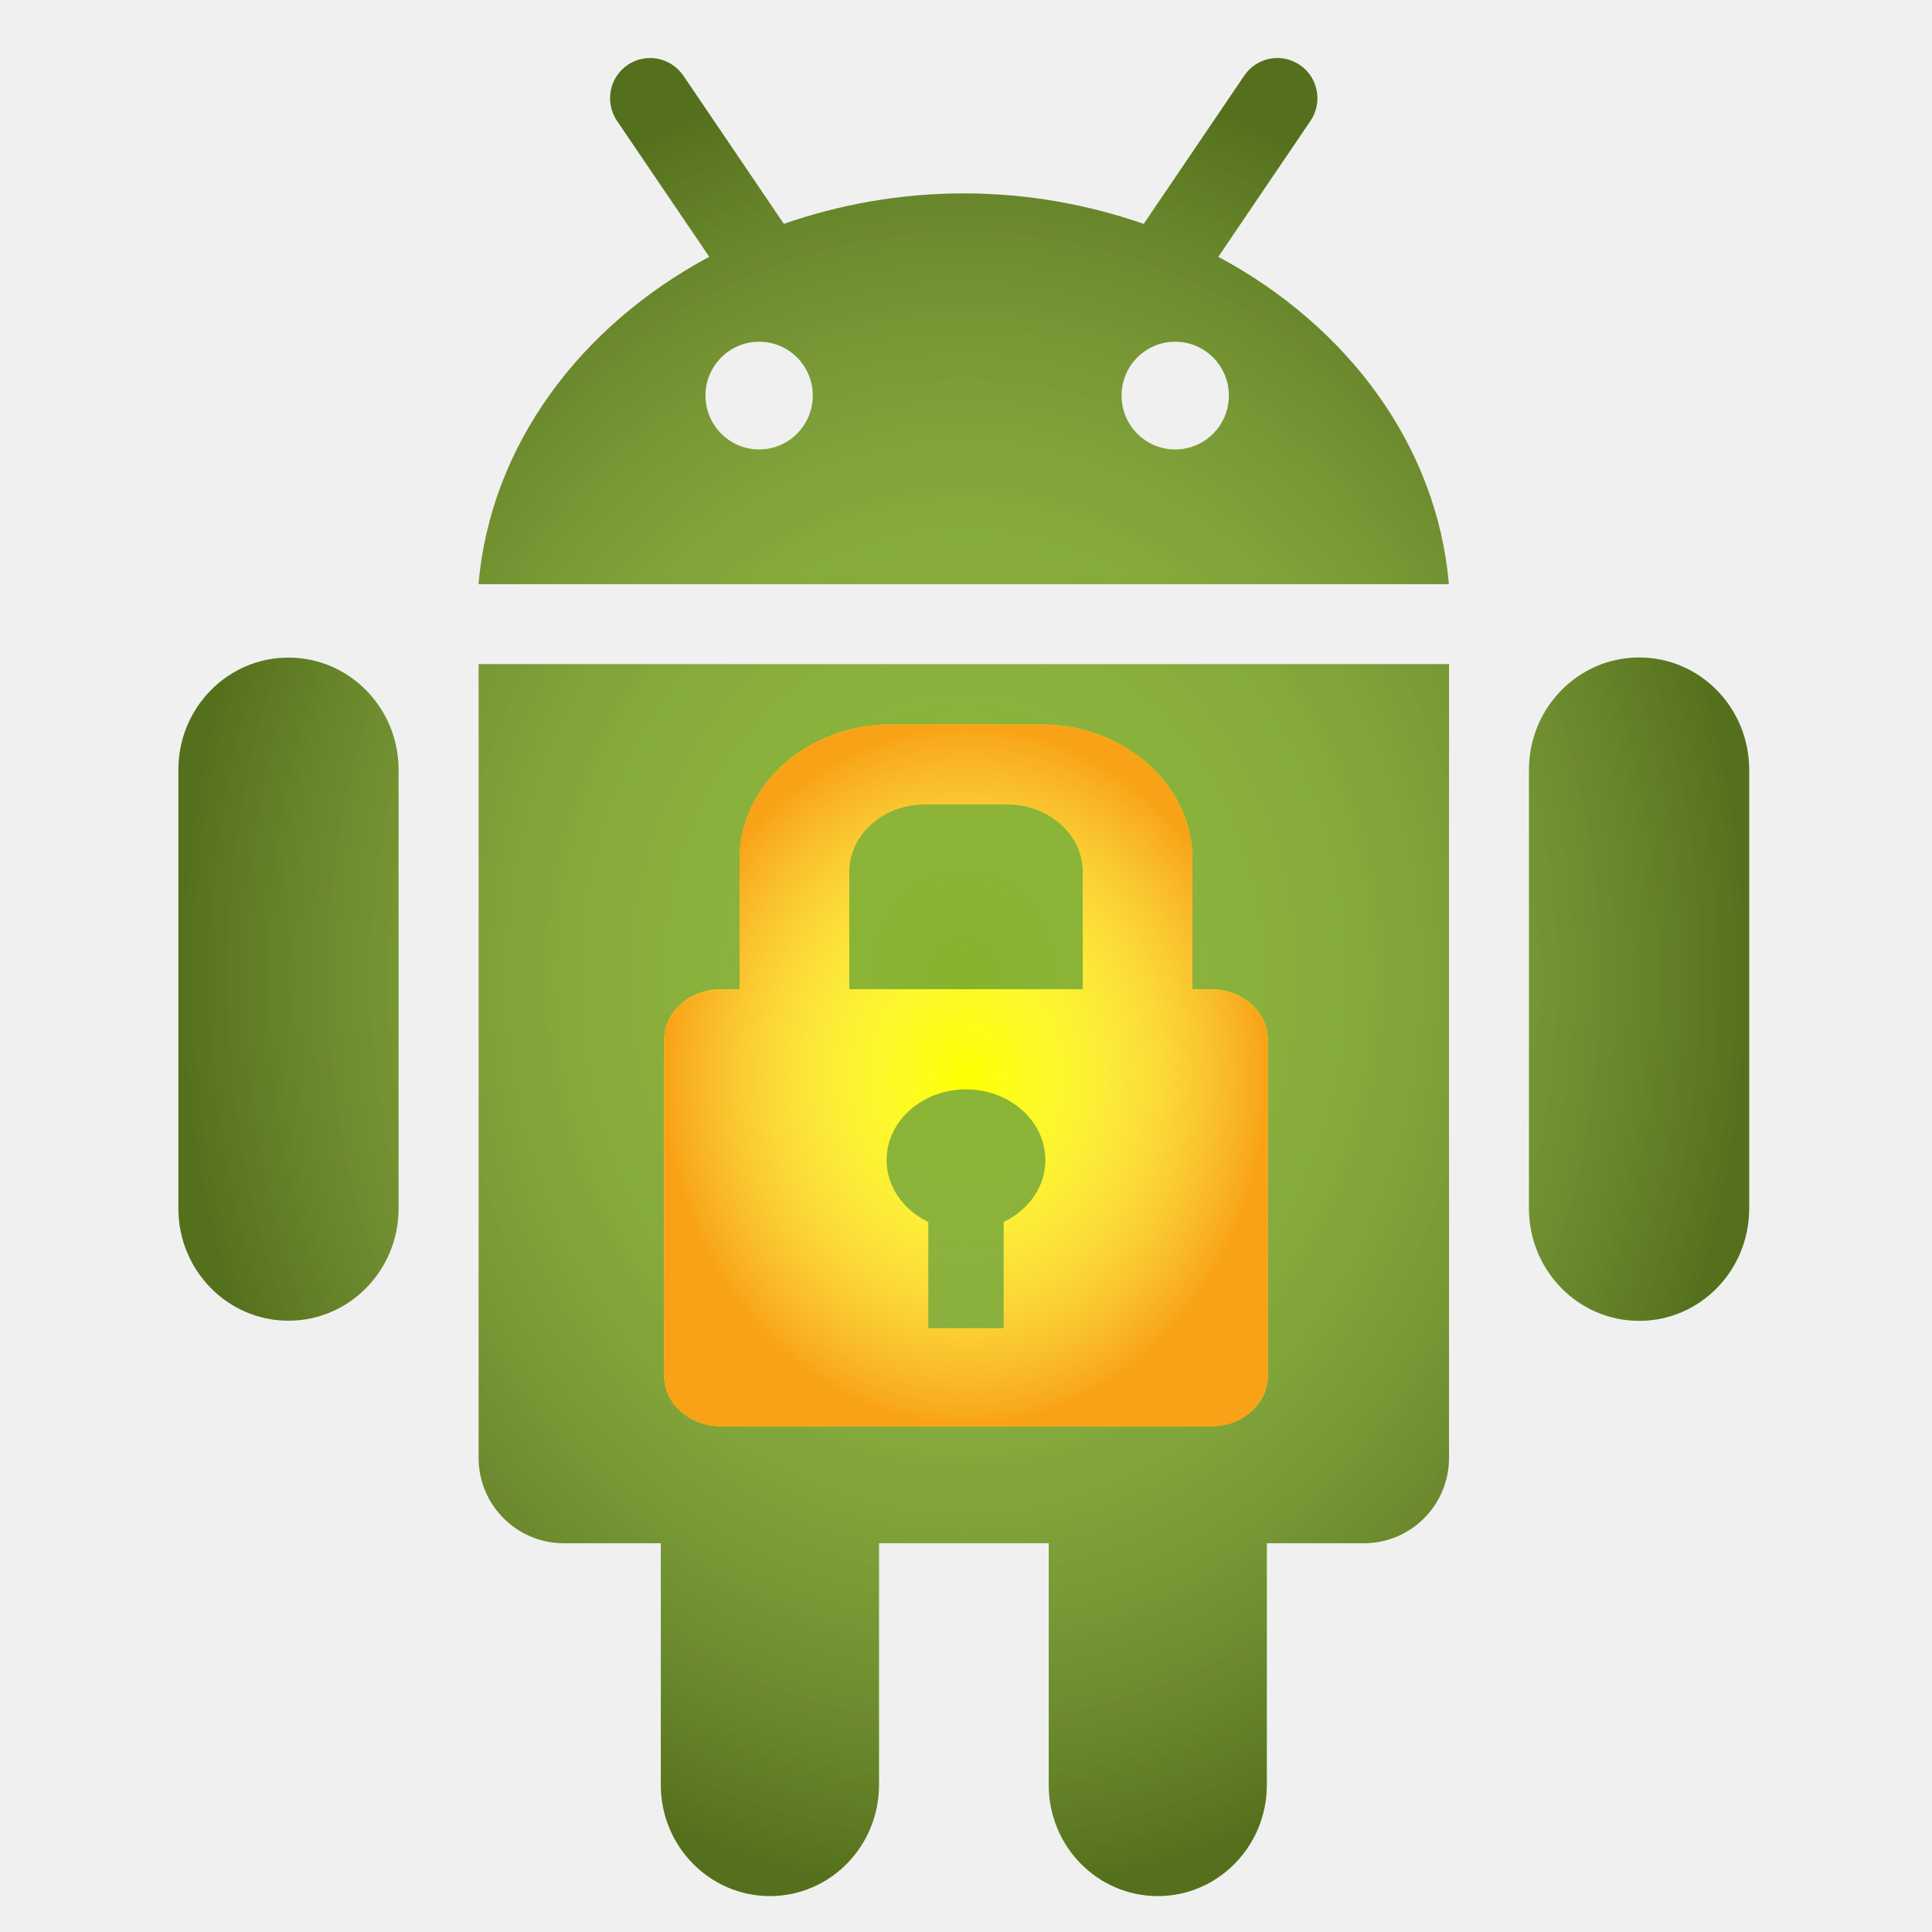
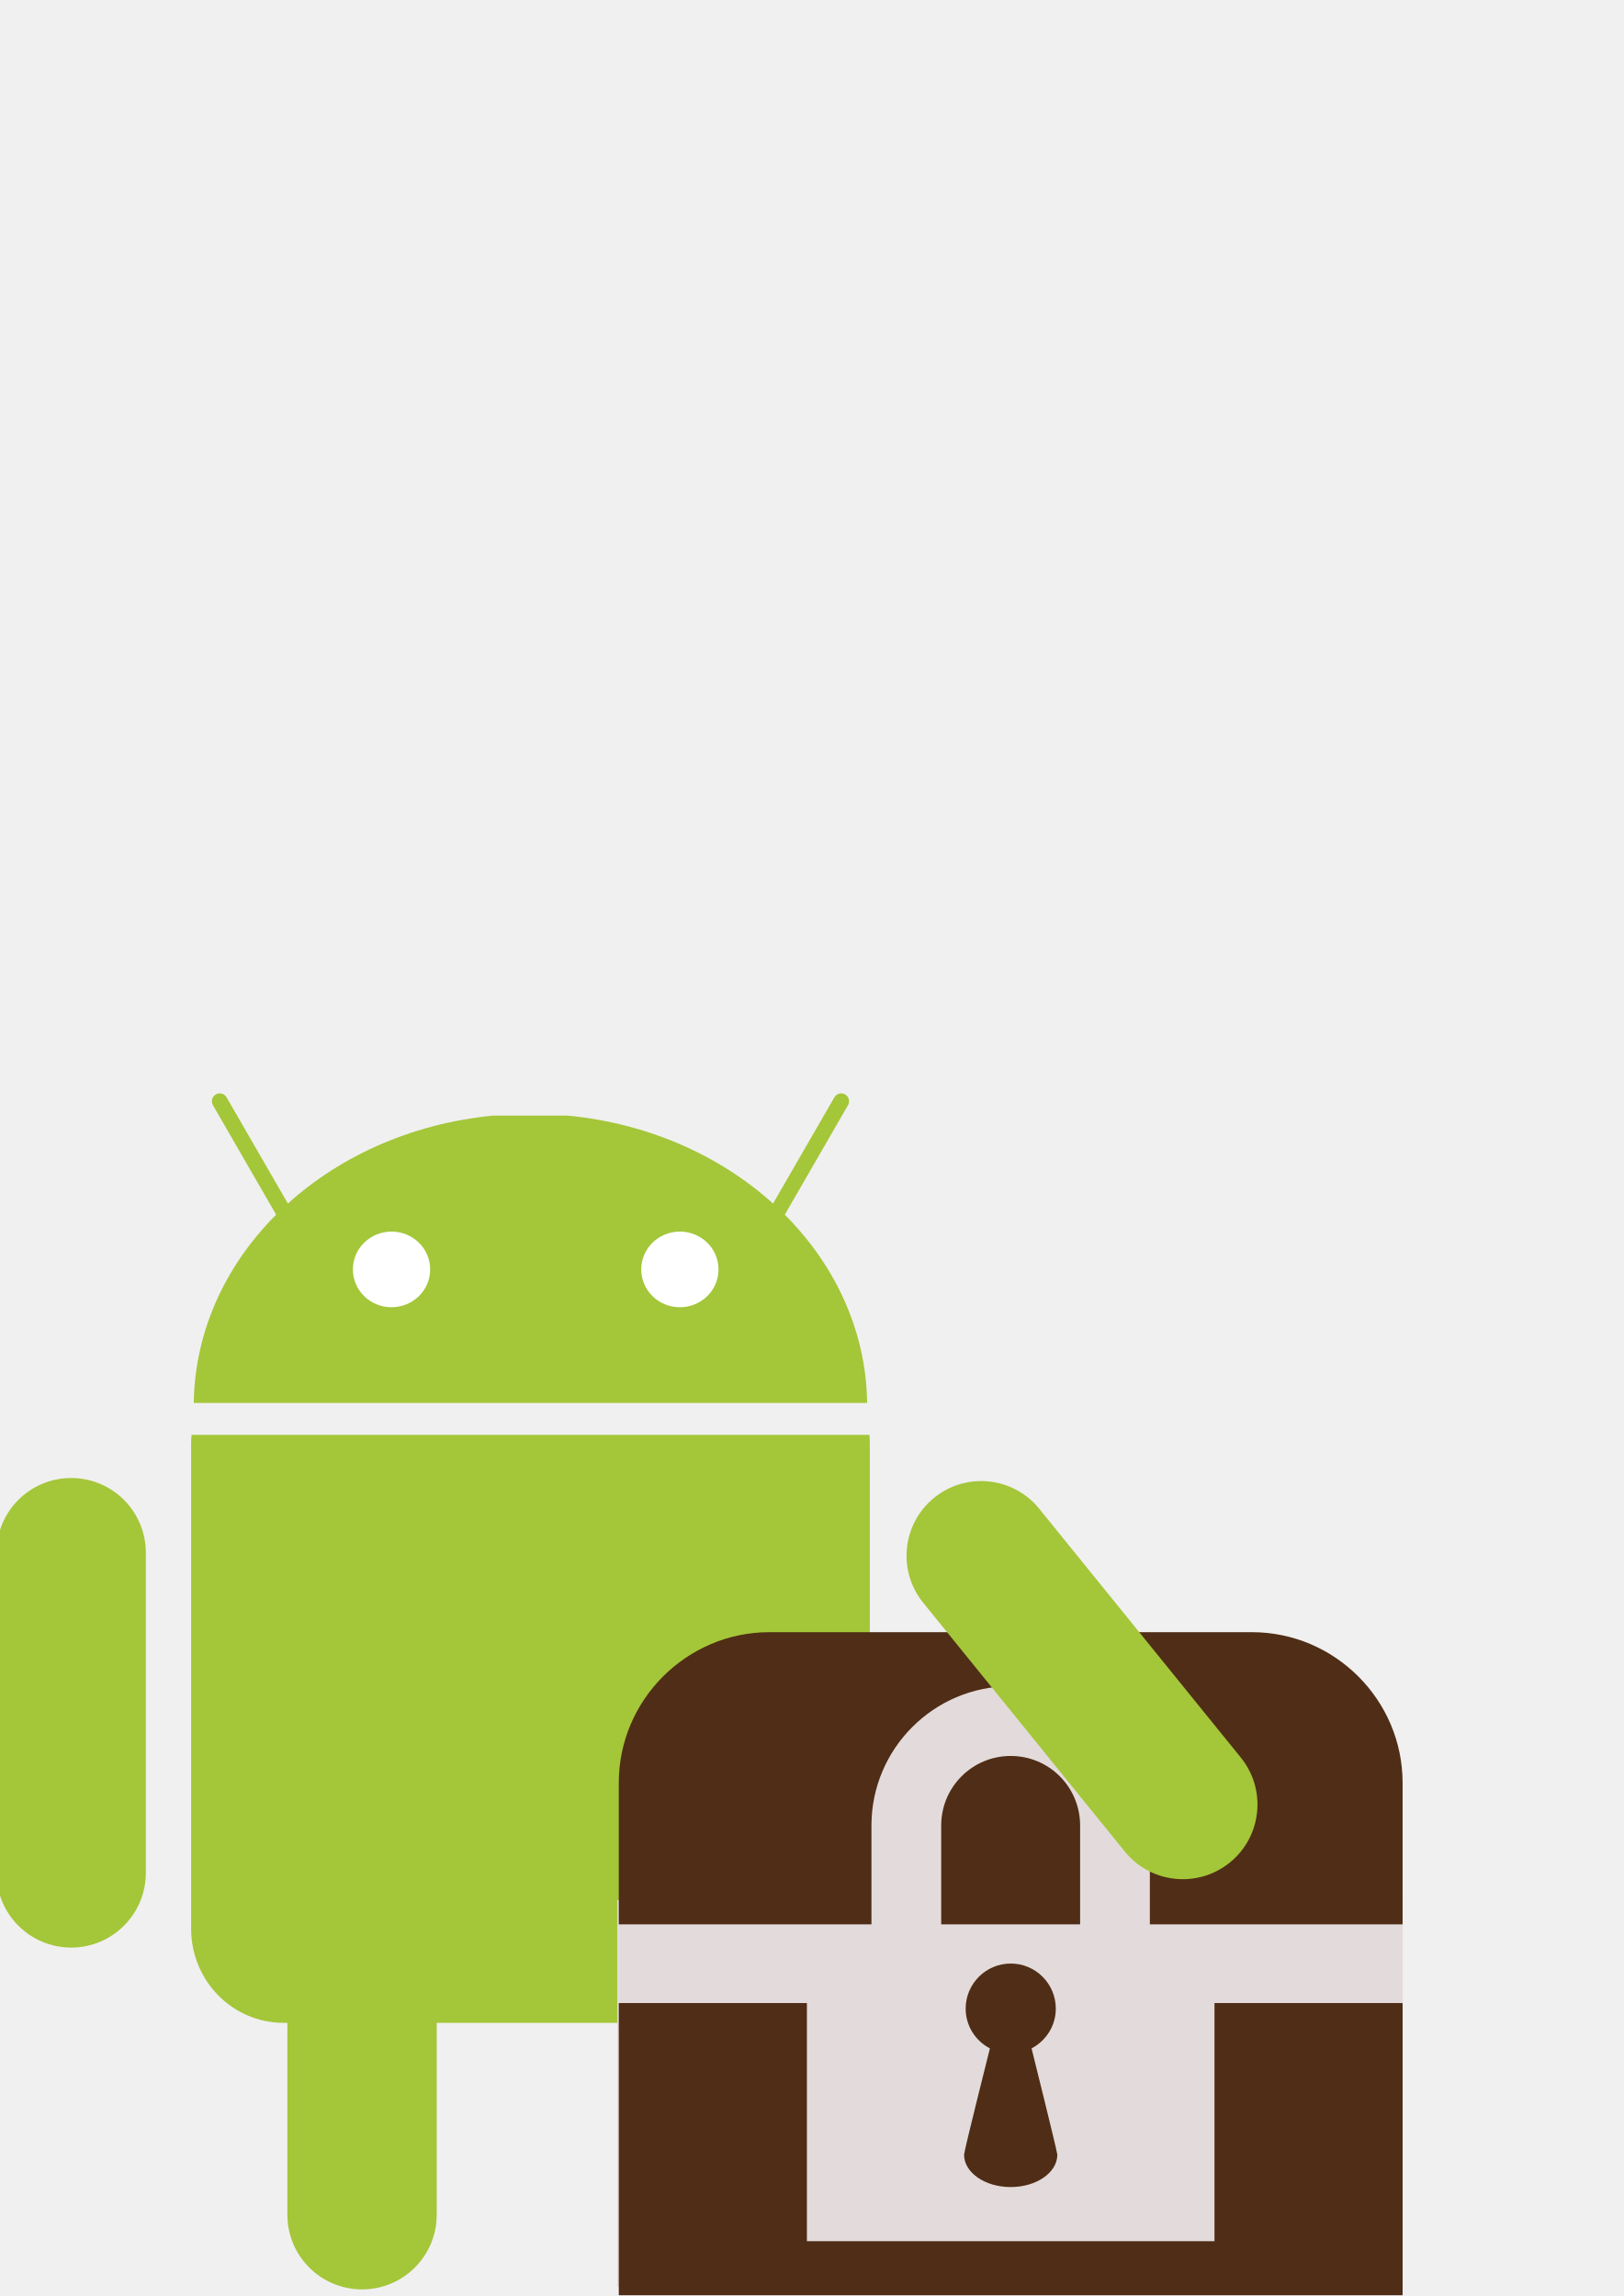
- <svg xmlns="http://www.w3.org/2000/svg" xmlns:xlink="http://www.w3.org/1999/xlink" width="32px" height="32px" id="svg4457" version="1.1">
-   <defs id="defs4459">
-     <linearGradient id="linearGradient5339">
-       <stop style="stop-color:#ffffff;stop-opacity:0;" offset="0" id="stop5341" />
-       <stop id="stop5351" offset="1" style="stop-color:#f7891d;stop-opacity:0.784;" />
-     </linearGradient>
-     <linearGradient id="linearGradient5315">
-       <stop style="stop-color:#ffffff;stop-opacity:0;" offset="0" id="stop5349" />
-       <stop style="stop-color:#000000;stop-opacity:0.37;" offset="1" id="stop5319" />
-     </linearGradient>
-     <radialGradient xlink:href="#linearGradient5315" id="radialGradient5321" cx="750" cy="79.618" fx="750" fy="79.618" r="19.619" gradientTransform="matrix(1,0,0,1.165741,0,-13.19598)" gradientUnits="userSpaceOnUse" spreadMethod="pad" />
-     <radialGradient xlink:href="#linearGradient5339" id="radialGradient5347" cx="29.677" cy="199.11" fx="29.677" fy="199.11" r="17.244" gradientTransform="matrix(1,0,0,1.304764,0,-60.68152)" gradientUnits="userSpaceOnUse" spreadMethod="pad" />
-   </defs>
+ <svg xmlns="http://www.w3.org/2000/svg" width="210mm" height="297mm" viewBox="0 0 744.094 1052.362" id="svg4553" version="1.1">
+   <defs id="defs4555" />
+   <g id="layer2">
+     <rect style="opacity:1;fill:none;fill-opacity:1;fill-rule:evenodd;stroke-width:0;stroke-linecap:round;stroke-linejoin:miter;stroke-miterlimit:4;stroke-dasharray:none;image-rendering:auto" id="rect4180" width="660" height="660" x="-11.429" y="462.362" />
+   </g>
  <g id="layer1" style="display:inline">
-     <g transform="matrix(0.6630544,0,0,0.6655596,-481.3276,-36.80781)" id="Android" style="fill:#86b22d;fill-opacity:1">
-       <g id="g3459" style="fill:#86b22d;fill-opacity:1">
-         <path style="fill:#86b22d;fill-opacity:1" d="m 733.131,71.669 c -1.52,0 -2.75,1.25 -2.75,2.793 v 10.914 c 0,1.542 1.23,2.794 2.75,2.794 1.52,0 2.75,-1.252 2.75,-2.794 V 74.462 c 0,-1.543 -1.231,-2.793 -2.75,-2.793 l 0,0 z" id="path3461" />
-         <path style="fill:#86b22d;fill-opacity:1" d="m 737.881,71.831 v 19.752 c 0,1.174 0.953,2.125 2.125,2.125 h 2.426 v 6.015 c 0,1.527 1.221,2.766 2.725,2.766 1.504,0 2.725,-1.238 2.725,-2.766 v -6.015 h 4.24 v 6.015 c 0,1.527 1.217,2.766 2.725,2.766 1.504,0 2.723,-1.238 2.723,-2.766 v -6.015 h 2.428 c 1.172,0 2.123,-0.952 2.123,-2.125 V 71.831 h -24.24 l 0,0 0,0 z" id="path3463" />
-         <path style="fill:#86b22d;fill-opacity:1" d="m 766.871,71.666 c -1.518,0 -2.752,1.252 -2.752,2.795 v 10.918 c 0,1.543 1.234,2.795 2.752,2.795 1.52,0 2.748,-1.252 2.748,-2.795 V 74.46 c 0,-1.543 -1.228,-2.794 -2.748,-2.794 l 0,0 z" id="path3465" />
-         <path style="fill:#86b22d;fill-opacity:1" d="m 756.357,61.695 2.303,-3.384 c 0.311,-0.456 0.193,-1.079 -0.264,-1.39 -0.457,-0.311 -1.08,-0.192 -1.389,0.265 l -2.512,3.69 c -1.393,-0.482 -2.904,-0.759 -4.496,-0.759 -1.59,0 -3.102,0.276 -4.494,0.758 l -2.512,-3.69 c -0.313,-0.456 -0.934,-0.574 -1.391,-0.264 -0.457,0.31 -0.574,0.934 -0.264,1.39 l 2.305,3.384 c -3.225,1.721 -5.465,4.692 -5.764,8.146 h 24.238 c -0.297,-3.455 -2.535,-6.426 -5.76,-8.146 z m -11.468,4.794 c -0.74,0 -1.342,-0.601 -1.342,-1.341 0,-0.74 0.6,-1.341 1.342,-1.341 0.74,0 1.34,0.601 1.34,1.341 0,0.74 -0.6,1.341 -1.34,1.341 z m 10.392,0 c -0.742,0 -1.34,-0.601 -1.34,-1.341 0,-0.74 0.598,-1.341 1.34,-1.341 0.74,0 1.342,0.601 1.342,1.341 0,0.74 -0.602,1.341 -1.342,1.341 z" id="path3467" />
-       </g>
+     <path id="c-4-14-6-4-9" style="fill:#a4c639" d="m 165.912,834.127 0,0 c 18.897,0 34.217,15.32 34.217,34.217 l 0,146.78 c 0,18.897 -15.32,34.214 -34.217,34.214 l 0,0 c -18.895,0 -34.214,-15.317 -34.214,-34.214 l 0,-146.78 c 0,-18.897 15.32,-34.217 34.214,-34.217 z" />
+     <path id="rect8719-3-2-7-4-3" style="fill:#a4c639" d="m 87.798,657.654 c -0.113,1.297 -0.211,2.609 -0.211,3.936 l 0,222.386 c 0,23.916 18.931,43.184 42.432,43.184 l 226.151,0 c 23.503,0 42.434,-19.267 42.434,-43.184 l 0,-222.386 c 0,-1.326 -0.048,-2.641 -0.159,-3.936 l -310.646,0 0,0 z" />
+     <path id="c-4-8-9-1-4-9" style="fill:#a4c639" d="m 320.28,834.127 0,0 c 18.897,0 34.217,15.32 34.217,34.217 l 0,146.78 c 0,18.897 -15.32,34.214 -34.217,34.214 l 0,0 c -18.895,0 -34.214,-15.317 -34.214,-34.214 l 0,-146.78 c 0,-18.897 15.32,-34.217 34.214,-34.217 z" />
+     <path id="c-4-9-2-9-2-9" style="fill:#a4c639" d="m 32.611,677.448 0,0 c 18.895,0 34.214,15.32 34.214,34.217 l 0,146.78 c 0,18.897 -15.32,34.217 -34.214,34.217 l 0,0 c -18.897,0 -34.217,-15.32 -34.217,-34.217 l 0,-146.78 c -0.002,-18.897 15.317,-34.217 34.217,-34.217 z" />
+     <path id="path4090-4-4-4-8" style="fill:#a4c639" d="M 88.798,643.046 C 89.749,574.74 149.37,518.731 225.9,511.35 l 34.387,0 c 76.535,7.383 136.151,63.393 137.102,131.696 l -308.592,0 z" />
+     <path id="path4160-1-3-5-6" style="fill:none;stroke:#a4c639;stroke-width:7.208;stroke-linecap:round;stroke-linejoin:round" d="m 100.698,504.757 36.093,62.52" />
+     <path id="path4160-9-0-1-7-9" style="fill:none;stroke:#a4c639;stroke-width:7.208;stroke-linecap:round;stroke-linejoin:round" d="m 385.497,504.757 -36.096,62.52" />
+     <path id="path4109-7-3-2-5-7-2-0" style="fill:#ffffff" d="m 197.13,581.83 c 0.029,9.548 -7.874,17.311 -17.653,17.338 -9.774,0.026 -17.722,-7.693 -17.751,-17.242 0,-0.034 0,-0.065 0,-0.096 -0.026,-9.551 7.876,-17.311 17.653,-17.338 9.774,-0.026 17.722,7.691 17.751,17.242 0,0.031 0,0.065 0,0.096 z" />
+     <path id="path4109-0-0-3-1-5-0-0-0" style="fill:#ffffff" d="m 329.269,581.83 c 0.029,9.548 -7.874,17.311 -17.653,17.338 -9.774,0.026 -17.722,-7.693 -17.751,-17.242 0,-0.034 0,-0.065 0,-0.096 -0.026,-9.551 7.876,-17.311 17.653,-17.338 9.774,-0.026 17.722,7.691 17.751,17.242 0,0.031 0,0.065 0,0.096 z" />
+   </g>
+   <g id="layer5" style="display:inline">
+     <g id="g4824" transform="matrix(1.008,0,0,1,-2.262857,0)">
+       <rect ry="0" rx="0" y="870.934" x="282.857" height="177.143" width="357.143" id="rect4820" style="opacity:1;fill:#e3dbdb;fill-opacity:1;fill-rule:evenodd;stroke-width:0;stroke-linecap:round;stroke-linejoin:miter;stroke-miterlimit:4;stroke-dasharray:none" />
+       <rect rx="11.548" y="763.791" x="392.857" height="115.714" width="141.429" id="rect4822" style="opacity:1;fill:#e3dbdb;fill-opacity:1;fill-rule:evenodd;stroke-width:0;stroke-linecap:round;stroke-linejoin:miter;stroke-miterlimit:4;stroke-dasharray:none" />
    </g>
  </g>
-   <g style="display:inline" id="g5301">
-     <g style="fill:url(#radialGradient5321);fill-opacity:1" id="g5303" transform="matrix(0.6630544,0,0,0.6655596,-481.3276,-36.80781)">
-       <g style="fill:url(#radialGradient5321);fill-opacity:1" id="g5305">
-         <path id="path5307" d="m 733.131,71.669 c -1.52,0 -2.75,1.25 -2.75,2.793 v 10.914 c 0,1.542 1.23,2.794 2.75,2.794 1.52,0 2.75,-1.252 2.75,-2.794 V 74.462 c 0,-1.543 -1.231,-2.793 -2.75,-2.793 l 0,0 z" style="fill:url(#radialGradient5321);fill-opacity:1" />
-         <path id="path5309" d="m 737.881,71.831 v 19.752 c 0,1.174 0.953,2.125 2.125,2.125 h 2.426 v 6.015 c 0,1.527 1.221,2.766 2.725,2.766 1.504,0 2.725,-1.238 2.725,-2.766 v -6.015 h 4.24 v 6.015 c 0,1.527 1.217,2.766 2.725,2.766 1.504,0 2.723,-1.238 2.723,-2.766 v -6.015 h 2.428 c 1.172,0 2.123,-0.952 2.123,-2.125 V 71.831 h -24.24 l 0,0 0,0 z" style="fill:url(#radialGradient5321);fill-opacity:1" />
-         <path id="path5311" d="m 766.871,71.666 c -1.518,0 -2.752,1.252 -2.752,2.795 v 10.918 c 0,1.543 1.234,2.795 2.752,2.795 1.52,0 2.748,-1.252 2.748,-2.795 V 74.46 c 0,-1.543 -1.228,-2.794 -2.748,-2.794 l 0,0 z" style="fill:url(#radialGradient5321);fill-opacity:1" />
-         <path id="path5313" d="m 756.357,61.695 2.303,-3.384 c 0.311,-0.456 0.193,-1.079 -0.264,-1.39 -0.457,-0.311 -1.08,-0.192 -1.389,0.265 l -2.512,3.69 c -1.393,-0.482 -2.904,-0.759 -4.496,-0.759 -1.59,0 -3.102,0.276 -4.494,0.758 l -2.512,-3.69 c -0.313,-0.456 -0.934,-0.574 -1.391,-0.264 -0.457,0.31 -0.574,0.934 -0.264,1.39 l 2.305,3.384 c -3.225,1.721 -5.465,4.692 -5.764,8.146 h 24.238 c -0.297,-3.455 -2.535,-6.426 -5.76,-8.146 z m -11.468,4.794 c -0.74,0 -1.342,-0.601 -1.342,-1.341 0,-0.74 0.6,-1.341 1.342,-1.341 0.74,0 1.34,0.601 1.34,1.341 0,0.74 -0.6,1.341 -1.34,1.341 z m 10.392,0 c -0.742,0 -1.34,-0.601 -1.34,-1.341 0,-0.74 0.598,-1.341 1.34,-1.341 0.74,0 1.342,0.601 1.342,1.341 0,0.74 -0.602,1.341 -1.342,1.341 z" style="fill:url(#radialGradient5321);fill-opacity:1" />
+   <g id="layer4" style="display:inline">
+     <g id="g4749" transform="matrix(0.3665228,0,0,0.3665228,279.9089,716.7963)" style="fill:#502d16;fill-opacity:1">
+       <g id="g4751" style="fill:#502d16;fill-opacity:1">
+         <g id="g4753" style="fill:#502d16;fill-opacity:1">
+           <path id="path4755" d="m 586.8,327.2 c 0,-48.2 -38.8,-87 -86.8,-87 -47.9,0 -86.9,38.8 -86.9,87 l 0,123.6 173.7,0 0,-123.6 z" style="fill:#502d16;fill-opacity:1" />
+           <path id="path4757" d="m 801.5,85.4 -603,0 C 94.8,85.4 10,170.2 10,273.8 l 0,177 315.9,0 0,-123.6 c 0,-96 78,-174.2 174,-174.2 96,0 174.1,78.2 174.1,174.2 l 0,123.6 316,0 0,-177 C 990,170.2 905.2,85.4 801.5,85.4 Z" style="fill:#502d16;fill-opacity:1" />
+           <polygon id="polygon4759" points="990,549.2 754.8,549.2 754.8,847 245.2,847 245.2,549.2 10,549.2 10,914.6 990,914.6 " style="fill:#502d16;fill-opacity:1" />
+           <path id="path4761" d="m 558.1,737.8 c -0.1,-3.8 -32,-131.9 -32,-131.9 17.9,-9.4 30.3,-28 30.3,-49.7 0,-31.1 -25.2,-56.4 -56.3,-56.4 -31.2,0 -56.4,25.3 -56.4,56.4 0,21.7 12.4,40.4 30.3,49.7 0,0 -32.3,128.4 -32.3,132.9 0,22.4 26.1,40.5 58.3,40.5 32.2,0 58.3,-18.1 58.3,-40.5 0,0 0,0 0,0 l 0.1,0 -0.3,-1 z" style="fill:#502d16;fill-opacity:1" />
+         </g>
      </g>
+       <g id="g4763" style="fill:#502d16;fill-opacity:1" />
+       <g id="g4765" style="fill:#502d16;fill-opacity:1" />
+       <g id="g4767" style="fill:#502d16;fill-opacity:1" />
+       <g id="g4769" style="fill:#502d16;fill-opacity:1" />
+       <g id="g4771" style="fill:#502d16;fill-opacity:1" />
+       <g id="g4773" style="fill:#502d16;fill-opacity:1" />
+       <g id="g4775" style="fill:#502d16;fill-opacity:1" />
+       <g id="g4777" style="fill:#502d16;fill-opacity:1" />
+       <g id="g4779" style="fill:#502d16;fill-opacity:1" />
+       <g id="g4781" style="fill:#502d16;fill-opacity:1" />
+       <g id="g4783" style="fill:#502d16;fill-opacity:1" />
+       <g id="g4785" style="fill:#502d16;fill-opacity:1" />
+       <g id="g4787" style="fill:#502d16;fill-opacity:1" />
+       <g id="g4789" style="fill:#502d16;fill-opacity:1" />
+       <g id="g4791" style="fill:#502d16;fill-opacity:1" />
    </g>
  </g>
-   <g id="layer2" style="display:inline">
-     <g transform="matrix(0.2899475,0,0,0.2583045,7.395372,-33.61916)" id="Lock" style="fill:#fdff00;fill-opacity:1">
-       <path style="fill:#fdff00;fill-opacity:1" d="m 43.688,193.586 h -1.077 v -8.353 c 0,-4.743 -3.881,-8.623 -8.623,-8.623 h -8.623 c -4.742,0 -8.623,3.88 -8.623,8.623 v 8.353 h -1.078 c -1.778,0 -3.232,1.455 -3.232,3.234 v 21.557 c 0,1.778 1.454,3.233 3.232,3.233 h 28.024 c 1.779,0 3.233,-1.455 3.233,-3.233 V 196.82 c 10e-4,-1.779 -1.453,-3.234 -3.233,-3.234 z m -11.856,14.928 v 6.81 h -4.311 v -6.81 c -1.413,-0.769 -2.383,-2.248 -2.383,-3.969 0,-2.506 2.031,-4.538 4.538,-4.538 2.505,0 4.536,2.032 4.536,4.538 10e-4,1.721 -0.968,3.2 -2.38,3.969 z m 4.516,-14.928 H 23.006 v -7.545 c 0,-2.371 1.938,-4.31 4.311,-4.31 h 4.721 c 2.37,0 4.311,1.939 4.311,4.31 v 7.545 z" id="path4423" />
-     </g>
-   </g>
-   <g style="display:inline" id="g5325">
-     <g style="fill:url(#radialGradient5347);fill-opacity:1" id="g5327" transform="matrix(0.2899475,0,0,0.2583045,7.395372,-33.61916)">
-       <path id="path5329" d="m 43.688,193.586 h -1.077 v -8.353 c 0,-4.743 -3.881,-8.623 -8.623,-8.623 h -8.623 c -4.742,0 -8.623,3.88 -8.623,8.623 v 8.353 h -1.078 c -1.778,0 -3.232,1.455 -3.232,3.234 v 21.557 c 0,1.778 1.454,3.233 3.232,3.233 h 28.024 c 1.779,0 3.233,-1.455 3.233,-3.233 V 196.82 c 10e-4,-1.779 -1.453,-3.234 -3.233,-3.234 z m -11.856,14.928 v 6.81 h -4.311 v -6.81 c -1.413,-0.769 -2.383,-2.248 -2.383,-3.969 0,-2.506 2.031,-4.538 4.538,-4.538 2.505,0 4.536,2.032 4.536,4.538 10e-4,1.721 -0.968,3.2 -2.38,3.969 z m 4.516,-14.928 H 23.006 v -7.545 c 0,-2.371 1.938,-4.31 4.311,-4.31 h 4.721 c 2.37,0 4.311,1.939 4.311,4.31 v 7.545 z" style="fill:url(#radialGradient5347);fill-opacity:1" />
-     </g>
+   <g style="display:inline" id="g4828">
+     <path d="m 428.112,686.47 0,0 c 14.682,-11.894 36.228,-9.634 48.124,5.05 l 92.396,114.051 c 11.895,14.683 9.635,36.23 -5.046,48.124 l 0,0 c -14.683,11.895 -36.23,9.635 -48.126,-5.048 L 423.064,734.596 c -11.895,-14.683 -9.635,-36.23 5.048,-48.126 z" style="fill:#a4c639" id="path4840" />
  </g>
</svg>
